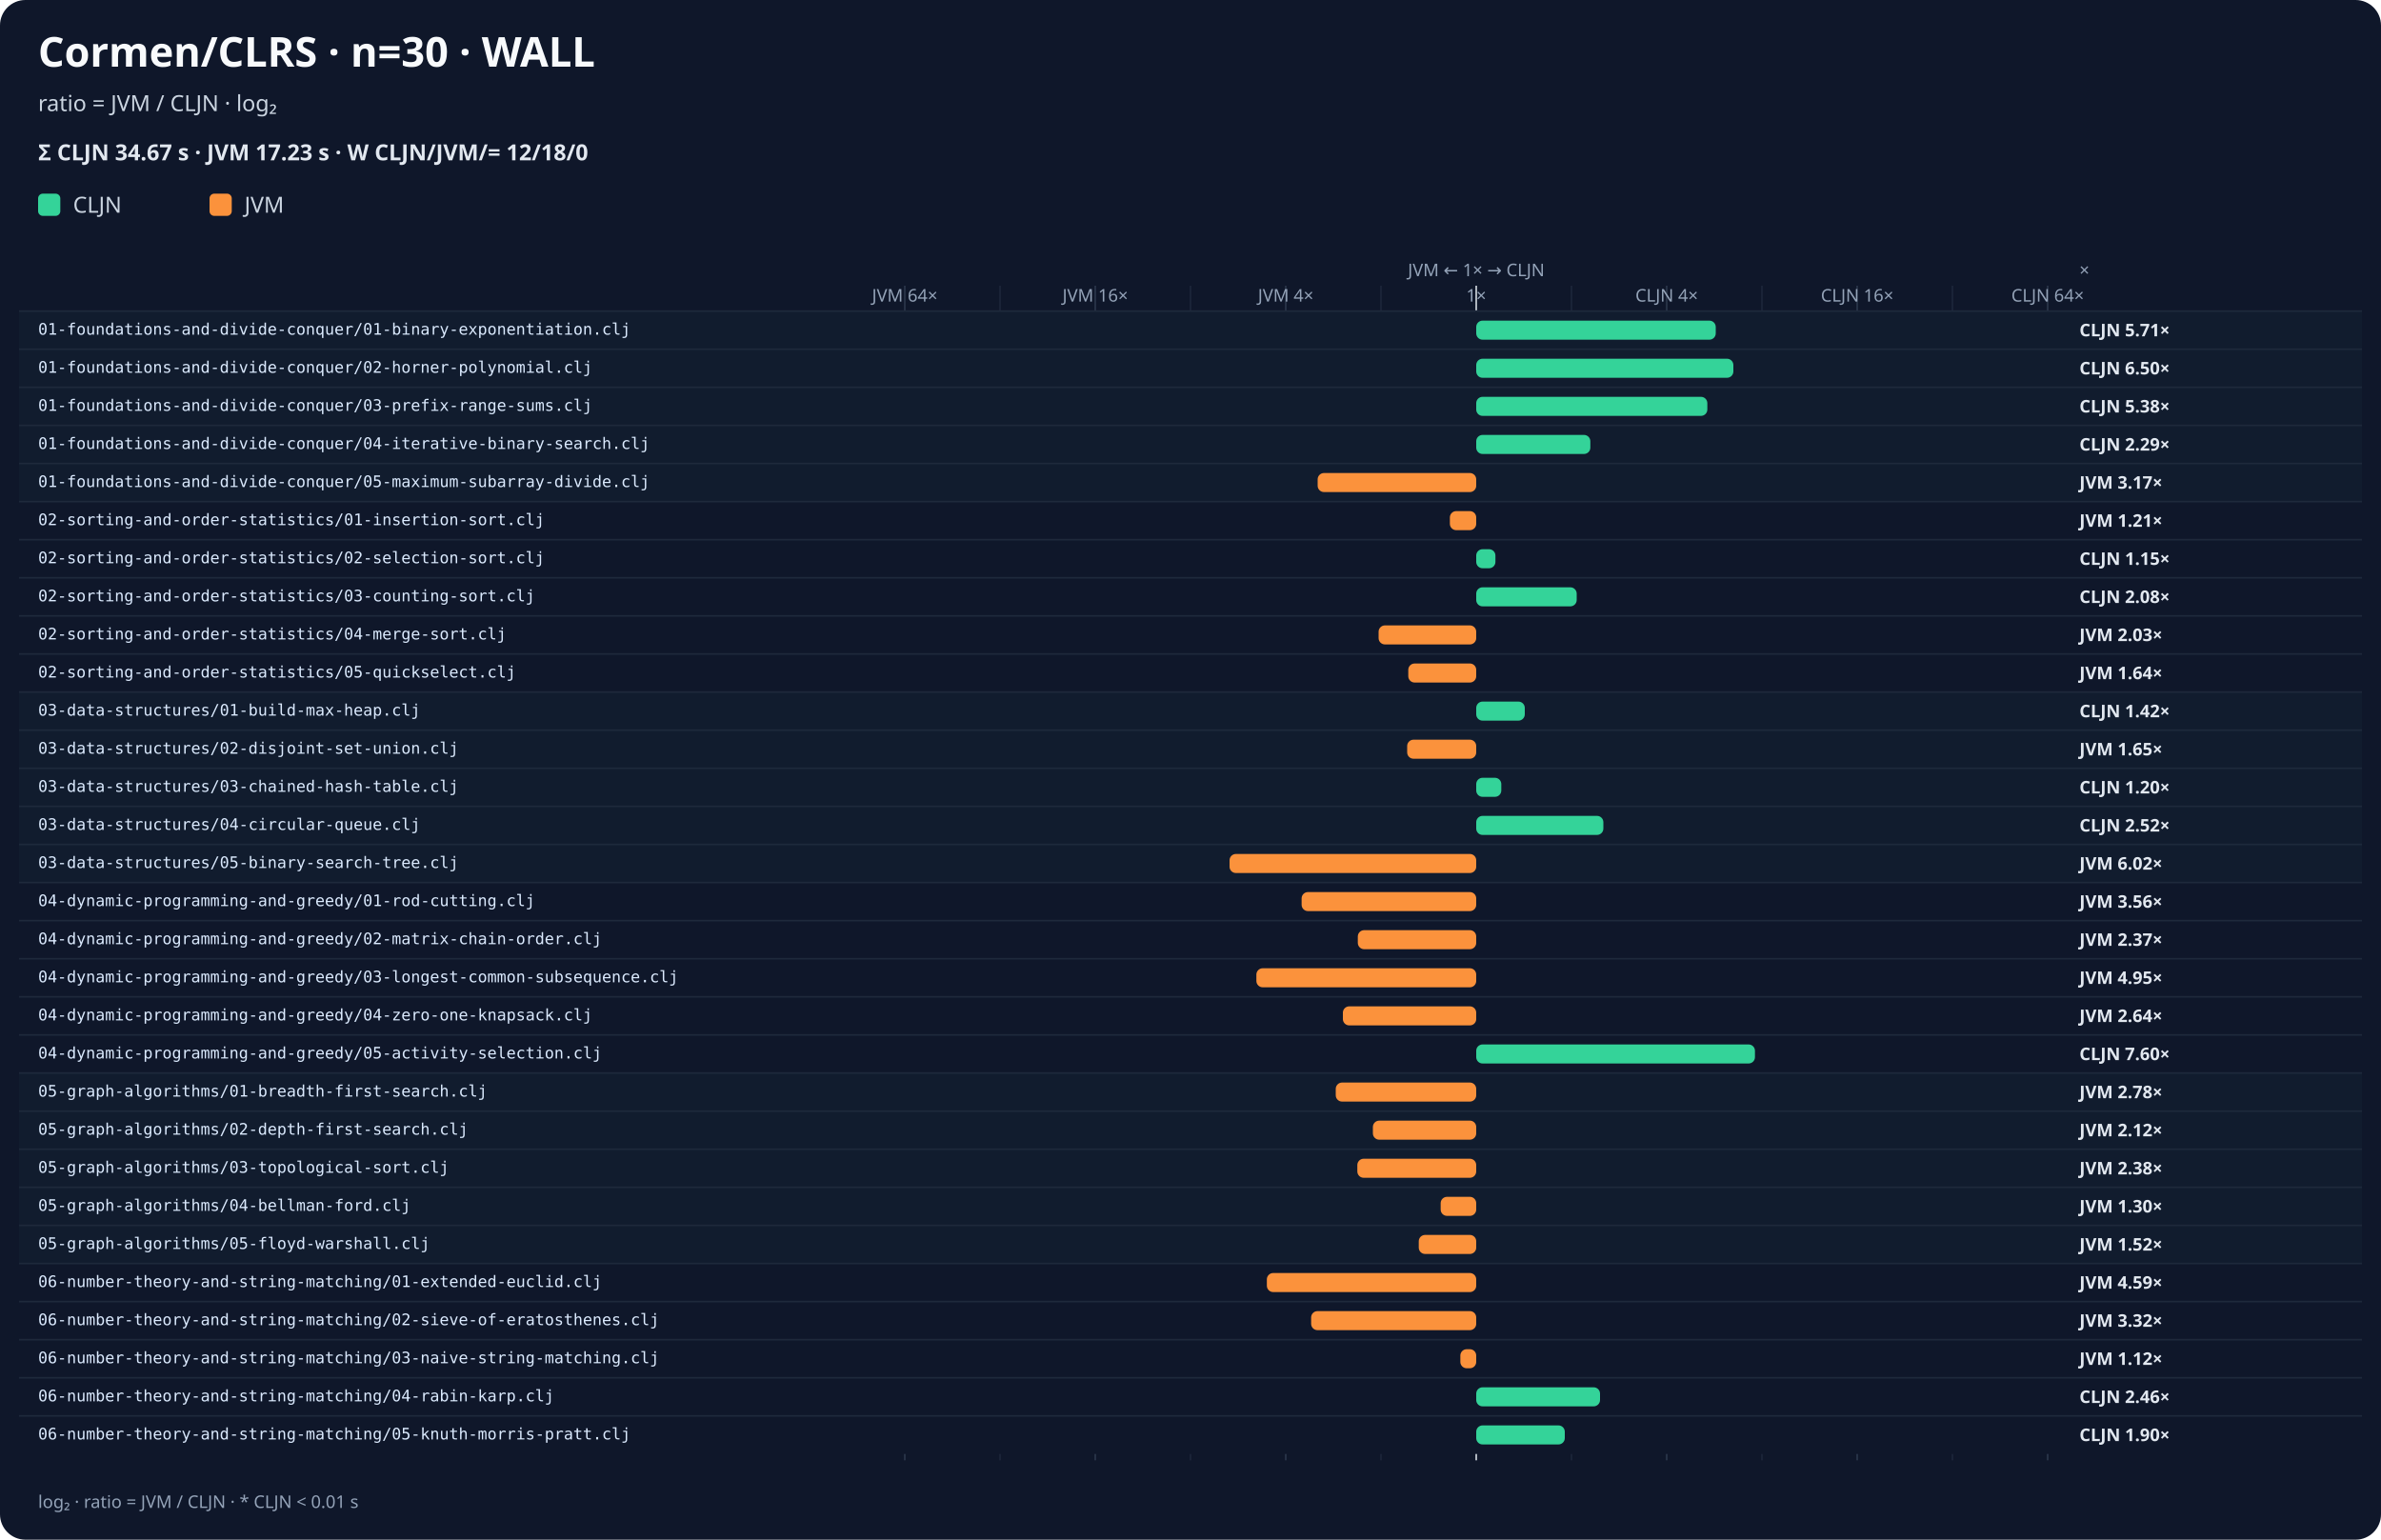
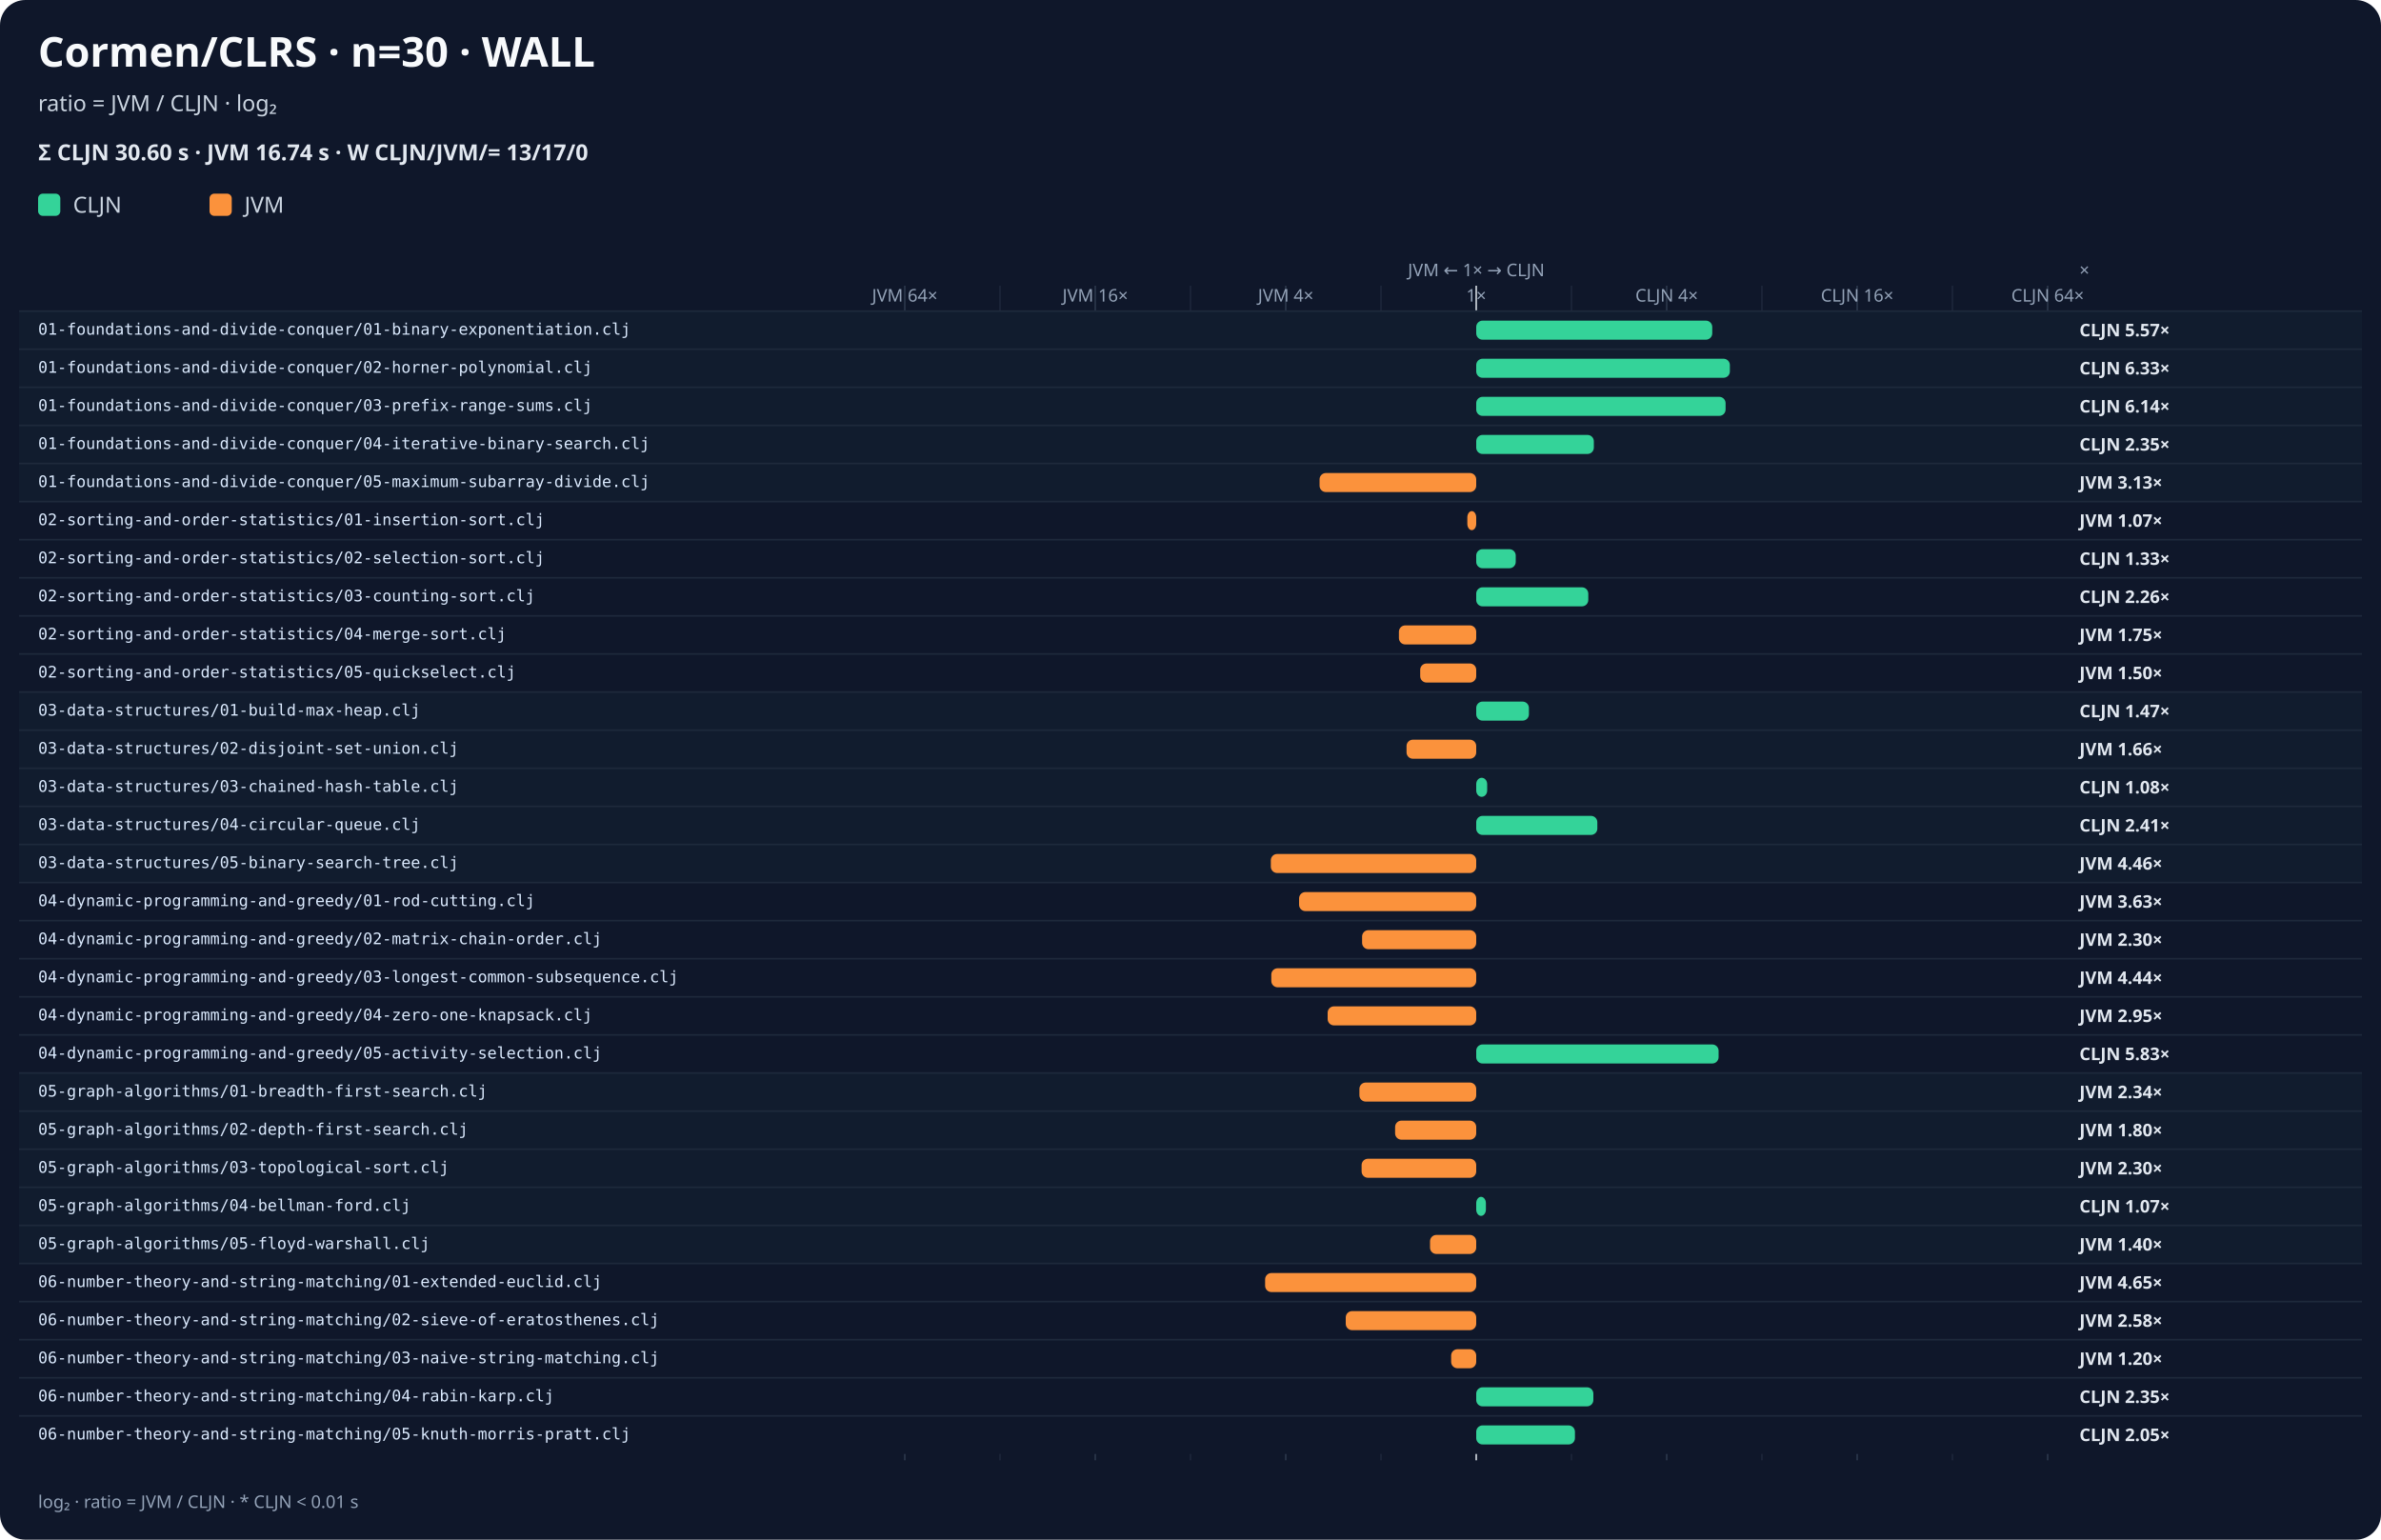
<svg xmlns="http://www.w3.org/2000/svg" width="1500" height="970" viewBox="0 0 1500 970" role="img" aria-labelledby="chart-title chart-desc">
  <style>
.title { fill: #f8fafc; font: 700 26px system-ui, sans-serif; }
.subtitle { fill: #cbd5e1; font: 14px system-ui, sans-serif; }
.summary { fill: #e2e8f0; font: 600 14px system-ui, sans-serif; }
.label { fill: #dbeafe; font: 10px ui-monospace, SFMono-Regular, Consolas, monospace; }
.value { fill: #e2e8f0; font: 600 11px system-ui, sans-serif; }
.axis { fill: #94a3b8; font: 11px system-ui, sans-serif; }
.footer { fill: #94a3b8; font: 11px system-ui, sans-serif; }
</style>
  <rect width="1500" height="970" rx="16" fill="#0f172a" />
  <text x="24" y="42" class="title">Cormen/CLRS · n=30 · WALL</text>
  <text x="24" y="70" class="subtitle">ratio = JVM / CLJN · log₂</text>
-   <text x="24" y="101" class="summary">Σ CLJN 34.67 s · JVM 17.23 s · W CLJN/JVM/= 12/18/0</text>
+   <text x="24" y="101" class="summary">Σ CLJN 30.60 s · JVM 16.74 s · W CLJN/JVM/= 13/17/0</text>
  <rect x="24" y="122" width="14" height="14" rx="3" fill="#34d399" />
  <text x="46" y="134" class="subtitle">CLJN</text>
  <rect x="132" y="122" width="14" height="14" rx="3" fill="#fb923c" />
  <text x="154" y="134" class="subtitle">JVM</text>
  <text x="930" y="174" class="axis" text-anchor="middle">JVM ← 1× → CLJN</text>
  <text x="1310" y="174" class="axis">×</text>
  <line x1="570.0" y1="180" x2="570.0" y2="920" stroke="#334155" opacity="0.75" />
  <text x="570.0" y="190" class="axis" text-anchor="middle">JVM 64×</text>
  <line x1="630.0" y1="180" x2="630.0" y2="920" stroke="#334155" opacity="0.35" />
  <line x1="690.0" y1="180" x2="690.0" y2="920" stroke="#334155" opacity="0.75" />
  <text x="690.0" y="190" class="axis" text-anchor="middle">JVM 16×</text>
  <line x1="750.0" y1="180" x2="750.0" y2="920" stroke="#334155" opacity="0.35" />
  <line x1="810.0" y1="180" x2="810.0" y2="920" stroke="#334155" opacity="0.75" />
  <text x="810.0" y="190" class="axis" text-anchor="middle">JVM 4×</text>
  <line x1="870.0" y1="180" x2="870.0" y2="920" stroke="#334155" opacity="0.35" />
  <line x1="930.0" y1="180" x2="930.0" y2="920" stroke="#e2e8f0" opacity="0.90" />
  <text x="930.0" y="190" class="axis" text-anchor="middle">1×</text>
  <line x1="990.0" y1="180" x2="990.0" y2="920" stroke="#334155" opacity="0.35" />
  <line x1="1050.0" y1="180" x2="1050.0" y2="920" stroke="#334155" opacity="0.75" />
  <text x="1050.0" y="190" class="axis" text-anchor="middle">CLJN 4×</text>
  <line x1="1110.0" y1="180" x2="1110.0" y2="920" stroke="#334155" opacity="0.35" />
  <line x1="1170.0" y1="180" x2="1170.0" y2="920" stroke="#334155" opacity="0.75" />
  <text x="1170.0" y="190" class="axis" text-anchor="middle">CLJN 16×</text>
  <line x1="1230.0" y1="180" x2="1230.0" y2="920" stroke="#334155" opacity="0.35" />
  <line x1="1290.0" y1="180" x2="1290.0" y2="920" stroke="#334155" opacity="0.75" />
  <text x="1290.0" y="190" class="axis" text-anchor="middle">CLJN 64×</text>
  <rect x="12" y="196" width="1476" height="24" fill="#111c2e" />
  <line x1="12" y1="196" x2="1488" y2="196" stroke="#1e293b" />
  <text x="24" y="208.0" class="label" dominant-baseline="middle">01-foundations-and-divide-conquer/01-binary-exponentiation.clj</text>
-   <rect x="930.0" y="202.0" width="150.9" height="12" rx="4" fill="#34d399" />
-   <text x="1310" y="208.0" class="value" dominant-baseline="middle">CLJN 5.71×</text>
+   <rect x="930.0" y="202.0" width="148.7" height="12" rx="4" fill="#34d399" />
+   <text x="1310" y="208.0" class="value" dominant-baseline="middle">CLJN 5.57×</text>
  <rect x="12" y="220" width="1476" height="24" fill="#111c2e" />
  <line x1="12" y1="220" x2="1488" y2="220" stroke="#1e293b" />
  <text x="24" y="232.0" class="label" dominant-baseline="middle">01-foundations-and-divide-conquer/02-horner-polynomial.clj</text>
-   <rect x="930.0" y="226.0" width="162.0" height="12" rx="4" fill="#34d399" />
-   <text x="1310" y="232.0" class="value" dominant-baseline="middle">CLJN 6.50×</text>
+   <rect x="930.0" y="226.0" width="159.8" height="12" rx="4" fill="#34d399" />
+   <text x="1310" y="232.0" class="value" dominant-baseline="middle">CLJN 6.33×</text>
  <rect x="12" y="244" width="1476" height="24" fill="#111c2e" />
  <line x1="12" y1="244" x2="1488" y2="244" stroke="#1e293b" />
  <text x="24" y="256.0" class="label" dominant-baseline="middle">01-foundations-and-divide-conquer/03-prefix-range-sums.clj</text>
-   <rect x="930.0" y="250.0" width="145.6" height="12" rx="4" fill="#34d399" />
-   <text x="1310" y="256.0" class="value" dominant-baseline="middle">CLJN 5.38×</text>
+   <rect x="930.0" y="250.0" width="157.1" height="12" rx="4" fill="#34d399" />
+   <text x="1310" y="256.0" class="value" dominant-baseline="middle">CLJN 6.14×</text>
  <rect x="12" y="268" width="1476" height="24" fill="#111c2e" />
  <line x1="12" y1="268" x2="1488" y2="268" stroke="#1e293b" />
  <text x="24" y="280.0" class="label" dominant-baseline="middle">01-foundations-and-divide-conquer/04-iterative-binary-search.clj</text>
-   <rect x="930.0" y="274.0" width="71.9" height="12" rx="4" fill="#34d399" />
-   <text x="1310" y="280.0" class="value" dominant-baseline="middle">CLJN 2.29×</text>
+   <rect x="930.0" y="274.0" width="74.1" height="12" rx="4" fill="#34d399" />
+   <text x="1310" y="280.0" class="value" dominant-baseline="middle">CLJN 2.35×</text>
  <rect x="12" y="292" width="1476" height="24" fill="#111c2e" />
  <line x1="12" y1="292" x2="1488" y2="292" stroke="#1e293b" />
  <text x="24" y="304.0" class="label" dominant-baseline="middle">01-foundations-and-divide-conquer/05-maximum-subarray-divide.clj</text>
-   <rect x="830.1" y="298.0" width="99.9" height="12" rx="4" fill="#fb923c" />
-   <text x="1310" y="304.0" class="value" dominant-baseline="middle">JVM 3.17×</text>
+   <rect x="831.3" y="298.0" width="98.7" height="12" rx="4" fill="#fb923c" />
+   <text x="1310" y="304.0" class="value" dominant-baseline="middle">JVM 3.13×</text>
  <rect x="12" y="316" width="1476" height="24" fill="#0f172a" />
  <line x1="12" y1="316" x2="1488" y2="316" stroke="#1e293b" />
  <text x="24" y="328.0" class="label" dominant-baseline="middle">02-sorting-and-order-statistics/01-insertion-sort.clj</text>
-   <rect x="913.4" y="322.0" width="16.6" height="12" rx="4" fill="#fb923c" />
-   <text x="1310" y="328.0" class="value" dominant-baseline="middle">JVM 1.21×</text>
+   <rect x="924.4" y="322.0" width="5.6" height="12" rx="4" fill="#fb923c" />
+   <text x="1310" y="328.0" class="value" dominant-baseline="middle">JVM 1.07×</text>
  <rect x="12" y="340" width="1476" height="24" fill="#0f172a" />
  <line x1="12" y1="340" x2="1488" y2="340" stroke="#1e293b" />
  <text x="24" y="352.0" class="label" dominant-baseline="middle">02-sorting-and-order-statistics/02-selection-sort.clj</text>
-   <rect x="930.0" y="346.0" width="12.1" height="12" rx="4" fill="#34d399" />
-   <text x="1310" y="352.0" class="value" dominant-baseline="middle">CLJN 1.15×</text>
+   <rect x="930.0" y="346.0" width="24.9" height="12" rx="4" fill="#34d399" />
+   <text x="1310" y="352.0" class="value" dominant-baseline="middle">CLJN 1.33×</text>
  <rect x="12" y="364" width="1476" height="24" fill="#0f172a" />
  <line x1="12" y1="364" x2="1488" y2="364" stroke="#1e293b" />
  <text x="24" y="376.0" class="label" dominant-baseline="middle">02-sorting-and-order-statistics/03-counting-sort.clj</text>
-   <rect x="930.0" y="370.0" width="63.3" height="12" rx="4" fill="#34d399" />
-   <text x="1310" y="376.0" class="value" dominant-baseline="middle">CLJN 2.08×</text>
+   <rect x="930.0" y="370.0" width="70.6" height="12" rx="4" fill="#34d399" />
+   <text x="1310" y="376.0" class="value" dominant-baseline="middle">CLJN 2.26×</text>
  <rect x="12" y="388" width="1476" height="24" fill="#0f172a" />
  <line x1="12" y1="388" x2="1488" y2="388" stroke="#1e293b" />
  <text x="24" y="400.0" class="label" dominant-baseline="middle">02-sorting-and-order-statistics/04-merge-sort.clj</text>
-   <rect x="868.5" y="394.0" width="61.5" height="12" rx="4" fill="#fb923c" />
-   <text x="1310" y="400.0" class="value" dominant-baseline="middle">JVM 2.03×</text>
+   <rect x="881.3" y="394.0" width="48.7" height="12" rx="4" fill="#fb923c" />
+   <text x="1310" y="400.0" class="value" dominant-baseline="middle">JVM 1.75×</text>
  <rect x="12" y="412" width="1476" height="24" fill="#0f172a" />
  <line x1="12" y1="412" x2="1488" y2="412" stroke="#1e293b" />
  <text x="24" y="424.0" class="label" dominant-baseline="middle">02-sorting-and-order-statistics/05-quickselect.clj</text>
-   <rect x="887.2" y="418.0" width="42.8" height="12" rx="4" fill="#fb923c" />
-   <text x="1310" y="424.0" class="value" dominant-baseline="middle">JVM 1.64×</text>
+   <rect x="894.7" y="418.0" width="35.3" height="12" rx="4" fill="#fb923c" />
+   <text x="1310" y="424.0" class="value" dominant-baseline="middle">JVM 1.50×</text>
  <rect x="12" y="436" width="1476" height="24" fill="#111c2e" />
  <line x1="12" y1="436" x2="1488" y2="436" stroke="#1e293b" />
  <text x="24" y="448.0" class="label" dominant-baseline="middle">03-data-structures/01-build-max-heap.clj</text>
-   <rect x="930.0" y="442.0" width="30.6" height="12" rx="4" fill="#34d399" />
-   <text x="1310" y="448.0" class="value" dominant-baseline="middle">CLJN 1.42×</text>
+   <rect x="930.0" y="442.0" width="33.2" height="12" rx="4" fill="#34d399" />
+   <text x="1310" y="448.0" class="value" dominant-baseline="middle">CLJN 1.47×</text>
  <rect x="12" y="460" width="1476" height="24" fill="#111c2e" />
  <line x1="12" y1="460" x2="1488" y2="460" stroke="#1e293b" />
  <text x="24" y="472.0" class="label" dominant-baseline="middle">03-data-structures/02-disjoint-set-union.clj</text>
-   <rect x="886.5" y="466.0" width="43.5" height="12" rx="4" fill="#fb923c" />
-   <text x="1310" y="472.0" class="value" dominant-baseline="middle">JVM 1.65×</text>
+   <rect x="886.1" y="466.0" width="43.9" height="12" rx="4" fill="#fb923c" />
+   <text x="1310" y="472.0" class="value" dominant-baseline="middle">JVM 1.66×</text>
  <rect x="12" y="484" width="1476" height="24" fill="#111c2e" />
  <line x1="12" y1="484" x2="1488" y2="484" stroke="#1e293b" />
  <text x="24" y="496.0" class="label" dominant-baseline="middle">03-data-structures/03-chained-hash-table.clj</text>
-   <rect x="930.0" y="490.0" width="15.8" height="12" rx="4" fill="#34d399" />
-   <text x="1310" y="496.0" class="value" dominant-baseline="middle">CLJN 1.20×</text>
+   <rect x="930.0" y="490.0" width="6.9" height="12" rx="4" fill="#34d399" />
+   <text x="1310" y="496.0" class="value" dominant-baseline="middle">CLJN 1.08×</text>
  <rect x="12" y="508" width="1476" height="24" fill="#111c2e" />
  <line x1="12" y1="508" x2="1488" y2="508" stroke="#1e293b" />
  <text x="24" y="520.0" class="label" dominant-baseline="middle">03-data-structures/04-circular-queue.clj</text>
-   <rect x="930.0" y="514.0" width="80.1" height="12" rx="4" fill="#34d399" />
-   <text x="1310" y="520.0" class="value" dominant-baseline="middle">CLJN 2.52×</text>
+   <rect x="930.0" y="514.0" width="76.3" height="12" rx="4" fill="#34d399" />
+   <text x="1310" y="520.0" class="value" dominant-baseline="middle">CLJN 2.41×</text>
  <rect x="12" y="532" width="1476" height="24" fill="#111c2e" />
  <line x1="12" y1="532" x2="1488" y2="532" stroke="#1e293b" />
  <text x="24" y="544.0" class="label" dominant-baseline="middle">03-data-structures/05-binary-search-tree.clj</text>
-   <rect x="774.6" y="538.0" width="155.4" height="12" rx="4" fill="#fb923c" />
-   <text x="1310" y="544.0" class="value" dominant-baseline="middle">JVM 6.02×</text>
+   <rect x="800.6" y="538.0" width="129.4" height="12" rx="4" fill="#fb923c" />
+   <text x="1310" y="544.0" class="value" dominant-baseline="middle">JVM 4.46×</text>
  <rect x="12" y="556" width="1476" height="24" fill="#0f172a" />
  <line x1="12" y1="556" x2="1488" y2="556" stroke="#1e293b" />
  <text x="24" y="568.0" class="label" dominant-baseline="middle">04-dynamic-programming-and-greedy/01-rod-cutting.clj</text>
-   <rect x="820.0" y="562.0" width="110.0" height="12" rx="4" fill="#fb923c" />
-   <text x="1310" y="568.0" class="value" dominant-baseline="middle">JVM 3.56×</text>
+   <rect x="818.4" y="562.0" width="111.6" height="12" rx="4" fill="#fb923c" />
+   <text x="1310" y="568.0" class="value" dominant-baseline="middle">JVM 3.63×</text>
  <rect x="12" y="580" width="1476" height="24" fill="#0f172a" />
  <line x1="12" y1="580" x2="1488" y2="580" stroke="#1e293b" />
  <text x="24" y="592.0" class="label" dominant-baseline="middle">04-dynamic-programming-and-greedy/02-matrix-chain-order.clj</text>
-   <rect x="855.4" y="586.0" width="74.6" height="12" rx="4" fill="#fb923c" />
-   <text x="1310" y="592.0" class="value" dominant-baseline="middle">JVM 2.37×</text>
+   <rect x="858.1" y="586.0" width="71.9" height="12" rx="4" fill="#fb923c" />
+   <text x="1310" y="592.0" class="value" dominant-baseline="middle">JVM 2.30×</text>
  <rect x="12" y="604" width="1476" height="24" fill="#0f172a" />
  <line x1="12" y1="604" x2="1488" y2="604" stroke="#1e293b" />
  <text x="24" y="616.0" class="label" dominant-baseline="middle">04-dynamic-programming-and-greedy/03-longest-common-subsequence.clj</text>
-   <rect x="791.5" y="610.0" width="138.5" height="12" rx="4" fill="#fb923c" />
-   <text x="1310" y="616.0" class="value" dominant-baseline="middle">JVM 4.95×</text>
+   <rect x="800.9" y="610.0" width="129.1" height="12" rx="4" fill="#fb923c" />
+   <text x="1310" y="616.0" class="value" dominant-baseline="middle">JVM 4.44×</text>
  <rect x="12" y="628" width="1476" height="24" fill="#0f172a" />
  <line x1="12" y1="628" x2="1488" y2="628" stroke="#1e293b" />
  <text x="24" y="640.0" class="label" dominant-baseline="middle">04-dynamic-programming-and-greedy/04-zero-one-knapsack.clj</text>
-   <rect x="846.0" y="634.0" width="84.0" height="12" rx="4" fill="#fb923c" />
-   <text x="1310" y="640.0" class="value" dominant-baseline="middle">JVM 2.64×</text>
+   <rect x="836.4" y="634.0" width="93.6" height="12" rx="4" fill="#fb923c" />
+   <text x="1310" y="640.0" class="value" dominant-baseline="middle">JVM 2.95×</text>
  <rect x="12" y="652" width="1476" height="24" fill="#0f172a" />
  <line x1="12" y1="652" x2="1488" y2="652" stroke="#1e293b" />
  <text x="24" y="664.0" class="label" dominant-baseline="middle">04-dynamic-programming-and-greedy/05-activity-selection.clj</text>
-   <rect x="930.0" y="658.0" width="175.6" height="12" rx="4" fill="#34d399" />
-   <text x="1310" y="664.0" class="value" dominant-baseline="middle">CLJN 7.60×</text>
+   <rect x="930.0" y="658.0" width="152.7" height="12" rx="4" fill="#34d399" />
+   <text x="1310" y="664.0" class="value" dominant-baseline="middle">CLJN 5.83×</text>
  <rect x="12" y="676" width="1476" height="24" fill="#111c2e" />
  <line x1="12" y1="676" x2="1488" y2="676" stroke="#1e293b" />
  <text x="24" y="688.0" class="label" dominant-baseline="middle">05-graph-algorithms/01-breadth-first-search.clj</text>
-   <rect x="841.5" y="682.0" width="88.5" height="12" rx="4" fill="#fb923c" />
-   <text x="1310" y="688.0" class="value" dominant-baseline="middle">JVM 2.78×</text>
+   <rect x="856.4" y="682.0" width="73.6" height="12" rx="4" fill="#fb923c" />
+   <text x="1310" y="688.0" class="value" dominant-baseline="middle">JVM 2.34×</text>
  <rect x="12" y="700" width="1476" height="24" fill="#111c2e" />
  <line x1="12" y1="700" x2="1488" y2="700" stroke="#1e293b" />
  <text x="24" y="712.0" class="label" dominant-baseline="middle">05-graph-algorithms/02-depth-first-search.clj</text>
-   <rect x="864.9" y="706.0" width="65.1" height="12" rx="4" fill="#fb923c" />
-   <text x="1310" y="712.0" class="value" dominant-baseline="middle">JVM 2.12×</text>
+   <rect x="878.9" y="706.0" width="51.1" height="12" rx="4" fill="#fb923c" />
+   <text x="1310" y="712.0" class="value" dominant-baseline="middle">JVM 1.80×</text>
  <rect x="12" y="724" width="1476" height="24" fill="#111c2e" />
  <line x1="12" y1="724" x2="1488" y2="724" stroke="#1e293b" />
  <text x="24" y="736.0" class="label" dominant-baseline="middle">05-graph-algorithms/03-topological-sort.clj</text>
-   <rect x="855.1" y="730.0" width="74.9" height="12" rx="4" fill="#fb923c" />
-   <text x="1310" y="736.0" class="value" dominant-baseline="middle">JVM 2.38×</text>
+   <rect x="857.8" y="730.0" width="72.2" height="12" rx="4" fill="#fb923c" />
+   <text x="1310" y="736.0" class="value" dominant-baseline="middle">JVM 2.30×</text>
  <rect x="12" y="748" width="1476" height="24" fill="#111c2e" />
  <line x1="12" y1="748" x2="1488" y2="748" stroke="#1e293b" />
  <text x="24" y="760.0" class="label" dominant-baseline="middle">05-graph-algorithms/04-bellman-ford.clj</text>
-   <rect x="907.6" y="754.0" width="22.4" height="12" rx="4" fill="#fb923c" />
-   <text x="1310" y="760.0" class="value" dominant-baseline="middle">JVM 1.30×</text>
+   <rect x="930.0" y="754.0" width="6.1" height="12" rx="4" fill="#34d399" />
+   <text x="1310" y="760.0" class="value" dominant-baseline="middle">CLJN 1.07×</text>
  <rect x="12" y="772" width="1476" height="24" fill="#111c2e" />
  <line x1="12" y1="772" x2="1488" y2="772" stroke="#1e293b" />
  <text x="24" y="784.0" class="label" dominant-baseline="middle">05-graph-algorithms/05-floyd-warshall.clj</text>
-   <rect x="893.8" y="778.0" width="36.2" height="12" rx="4" fill="#fb923c" />
-   <text x="1310" y="784.0" class="value" dominant-baseline="middle">JVM 1.52×</text>
+   <rect x="900.9" y="778.0" width="29.1" height="12" rx="4" fill="#fb923c" />
+   <text x="1310" y="784.0" class="value" dominant-baseline="middle">JVM 1.40×</text>
  <rect x="12" y="796" width="1476" height="24" fill="#0f172a" />
  <line x1="12" y1="796" x2="1488" y2="796" stroke="#1e293b" />
  <text x="24" y="808.0" class="label" dominant-baseline="middle">06-number-theory-and-string-matching/01-extended-euclid.clj</text>
-   <rect x="798.1" y="802.0" width="131.9" height="12" rx="4" fill="#fb923c" />
-   <text x="1310" y="808.0" class="value" dominant-baseline="middle">JVM 4.59×</text>
+   <rect x="797.0" y="802.0" width="133.0" height="12" rx="4" fill="#fb923c" />
+   <text x="1310" y="808.0" class="value" dominant-baseline="middle">JVM 4.65×</text>
  <rect x="12" y="820" width="1476" height="24" fill="#0f172a" />
  <line x1="12" y1="820" x2="1488" y2="820" stroke="#1e293b" />
  <text x="24" y="832.0" class="label" dominant-baseline="middle">06-number-theory-and-string-matching/02-sieve-of-eratosthenes.clj</text>
-   <rect x="826.0" y="826.0" width="104.0" height="12" rx="4" fill="#fb923c" />
-   <text x="1310" y="832.0" class="value" dominant-baseline="middle">JVM 3.32×</text>
+   <rect x="847.8" y="826.0" width="82.2" height="12" rx="4" fill="#fb923c" />
+   <text x="1310" y="832.0" class="value" dominant-baseline="middle">JVM 2.58×</text>
  <rect x="12" y="844" width="1476" height="24" fill="#0f172a" />
  <line x1="12" y1="844" x2="1488" y2="844" stroke="#1e293b" />
  <text x="24" y="856.0" class="label" dominant-baseline="middle">06-number-theory-and-string-matching/03-naive-string-matching.clj</text>
-   <rect x="920.0" y="850.0" width="10.0" height="12" rx="4" fill="#fb923c" />
-   <text x="1310" y="856.0" class="value" dominant-baseline="middle">JVM 1.12×</text>
+   <rect x="914.2" y="850.0" width="15.8" height="12" rx="4" fill="#fb923c" />
+   <text x="1310" y="856.0" class="value" dominant-baseline="middle">JVM 1.20×</text>
  <rect x="12" y="868" width="1476" height="24" fill="#0f172a" />
  <line x1="12" y1="868" x2="1488" y2="868" stroke="#1e293b" />
  <text x="24" y="880.0" class="label" dominant-baseline="middle">06-number-theory-and-string-matching/04-rabin-karp.clj</text>
-   <rect x="930.0" y="874.0" width="78.0" height="12" rx="4" fill="#34d399" />
-   <text x="1310" y="880.0" class="value" dominant-baseline="middle">CLJN 2.46×</text>
+   <rect x="930.0" y="874.0" width="73.8" height="12" rx="4" fill="#34d399" />
+   <text x="1310" y="880.0" class="value" dominant-baseline="middle">CLJN 2.35×</text>
  <rect x="12" y="892" width="1476" height="24" fill="#0f172a" />
  <line x1="12" y1="892" x2="1488" y2="892" stroke="#1e293b" />
  <text x="24" y="904.0" class="label" dominant-baseline="middle">06-number-theory-and-string-matching/05-knuth-morris-pratt.clj</text>
-   <rect x="930.0" y="898.0" width="55.8" height="12" rx="4" fill="#34d399" />
-   <text x="1310" y="904.0" class="value" dominant-baseline="middle">CLJN 1.90×</text>
+   <rect x="930.0" y="898.0" width="62.2" height="12" rx="4" fill="#34d399" />
+   <text x="1310" y="904.0" class="value" dominant-baseline="middle">CLJN 2.05×</text>
  <text x="24" y="950" class="footer">log₂ · ratio = JVM / CLJN · * CLJN &lt; 0.01 s</text>
</svg>
